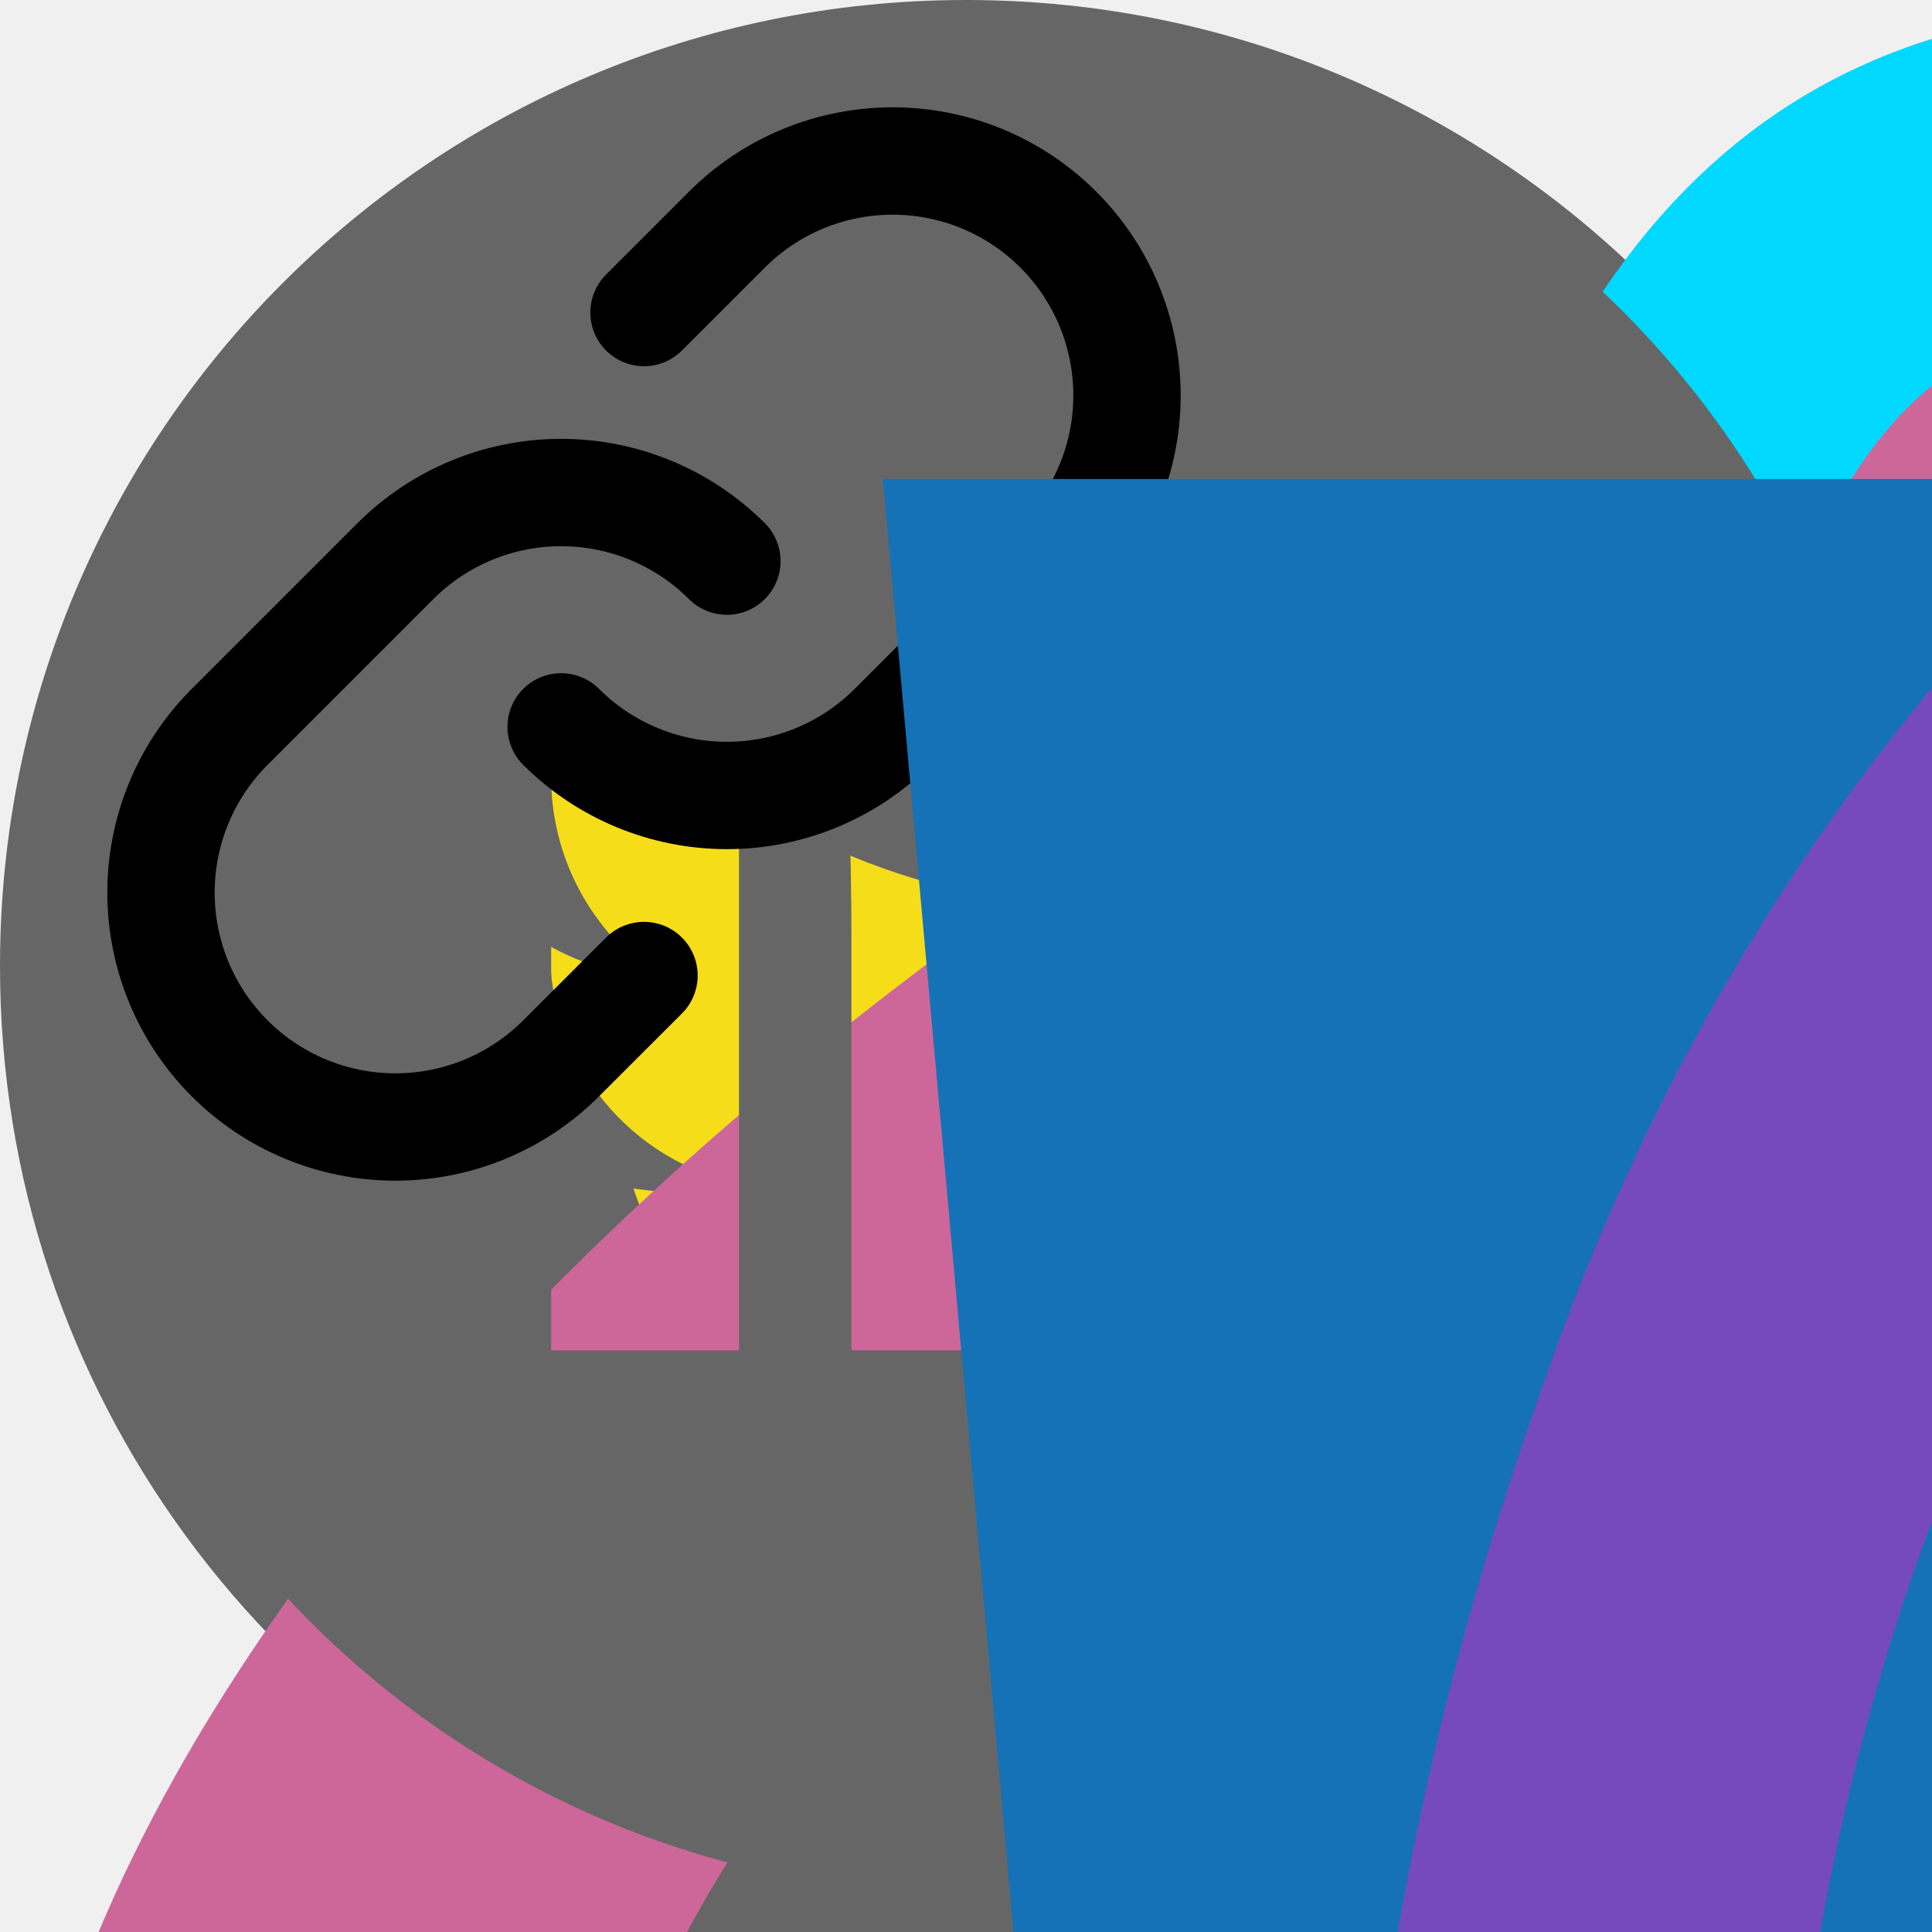
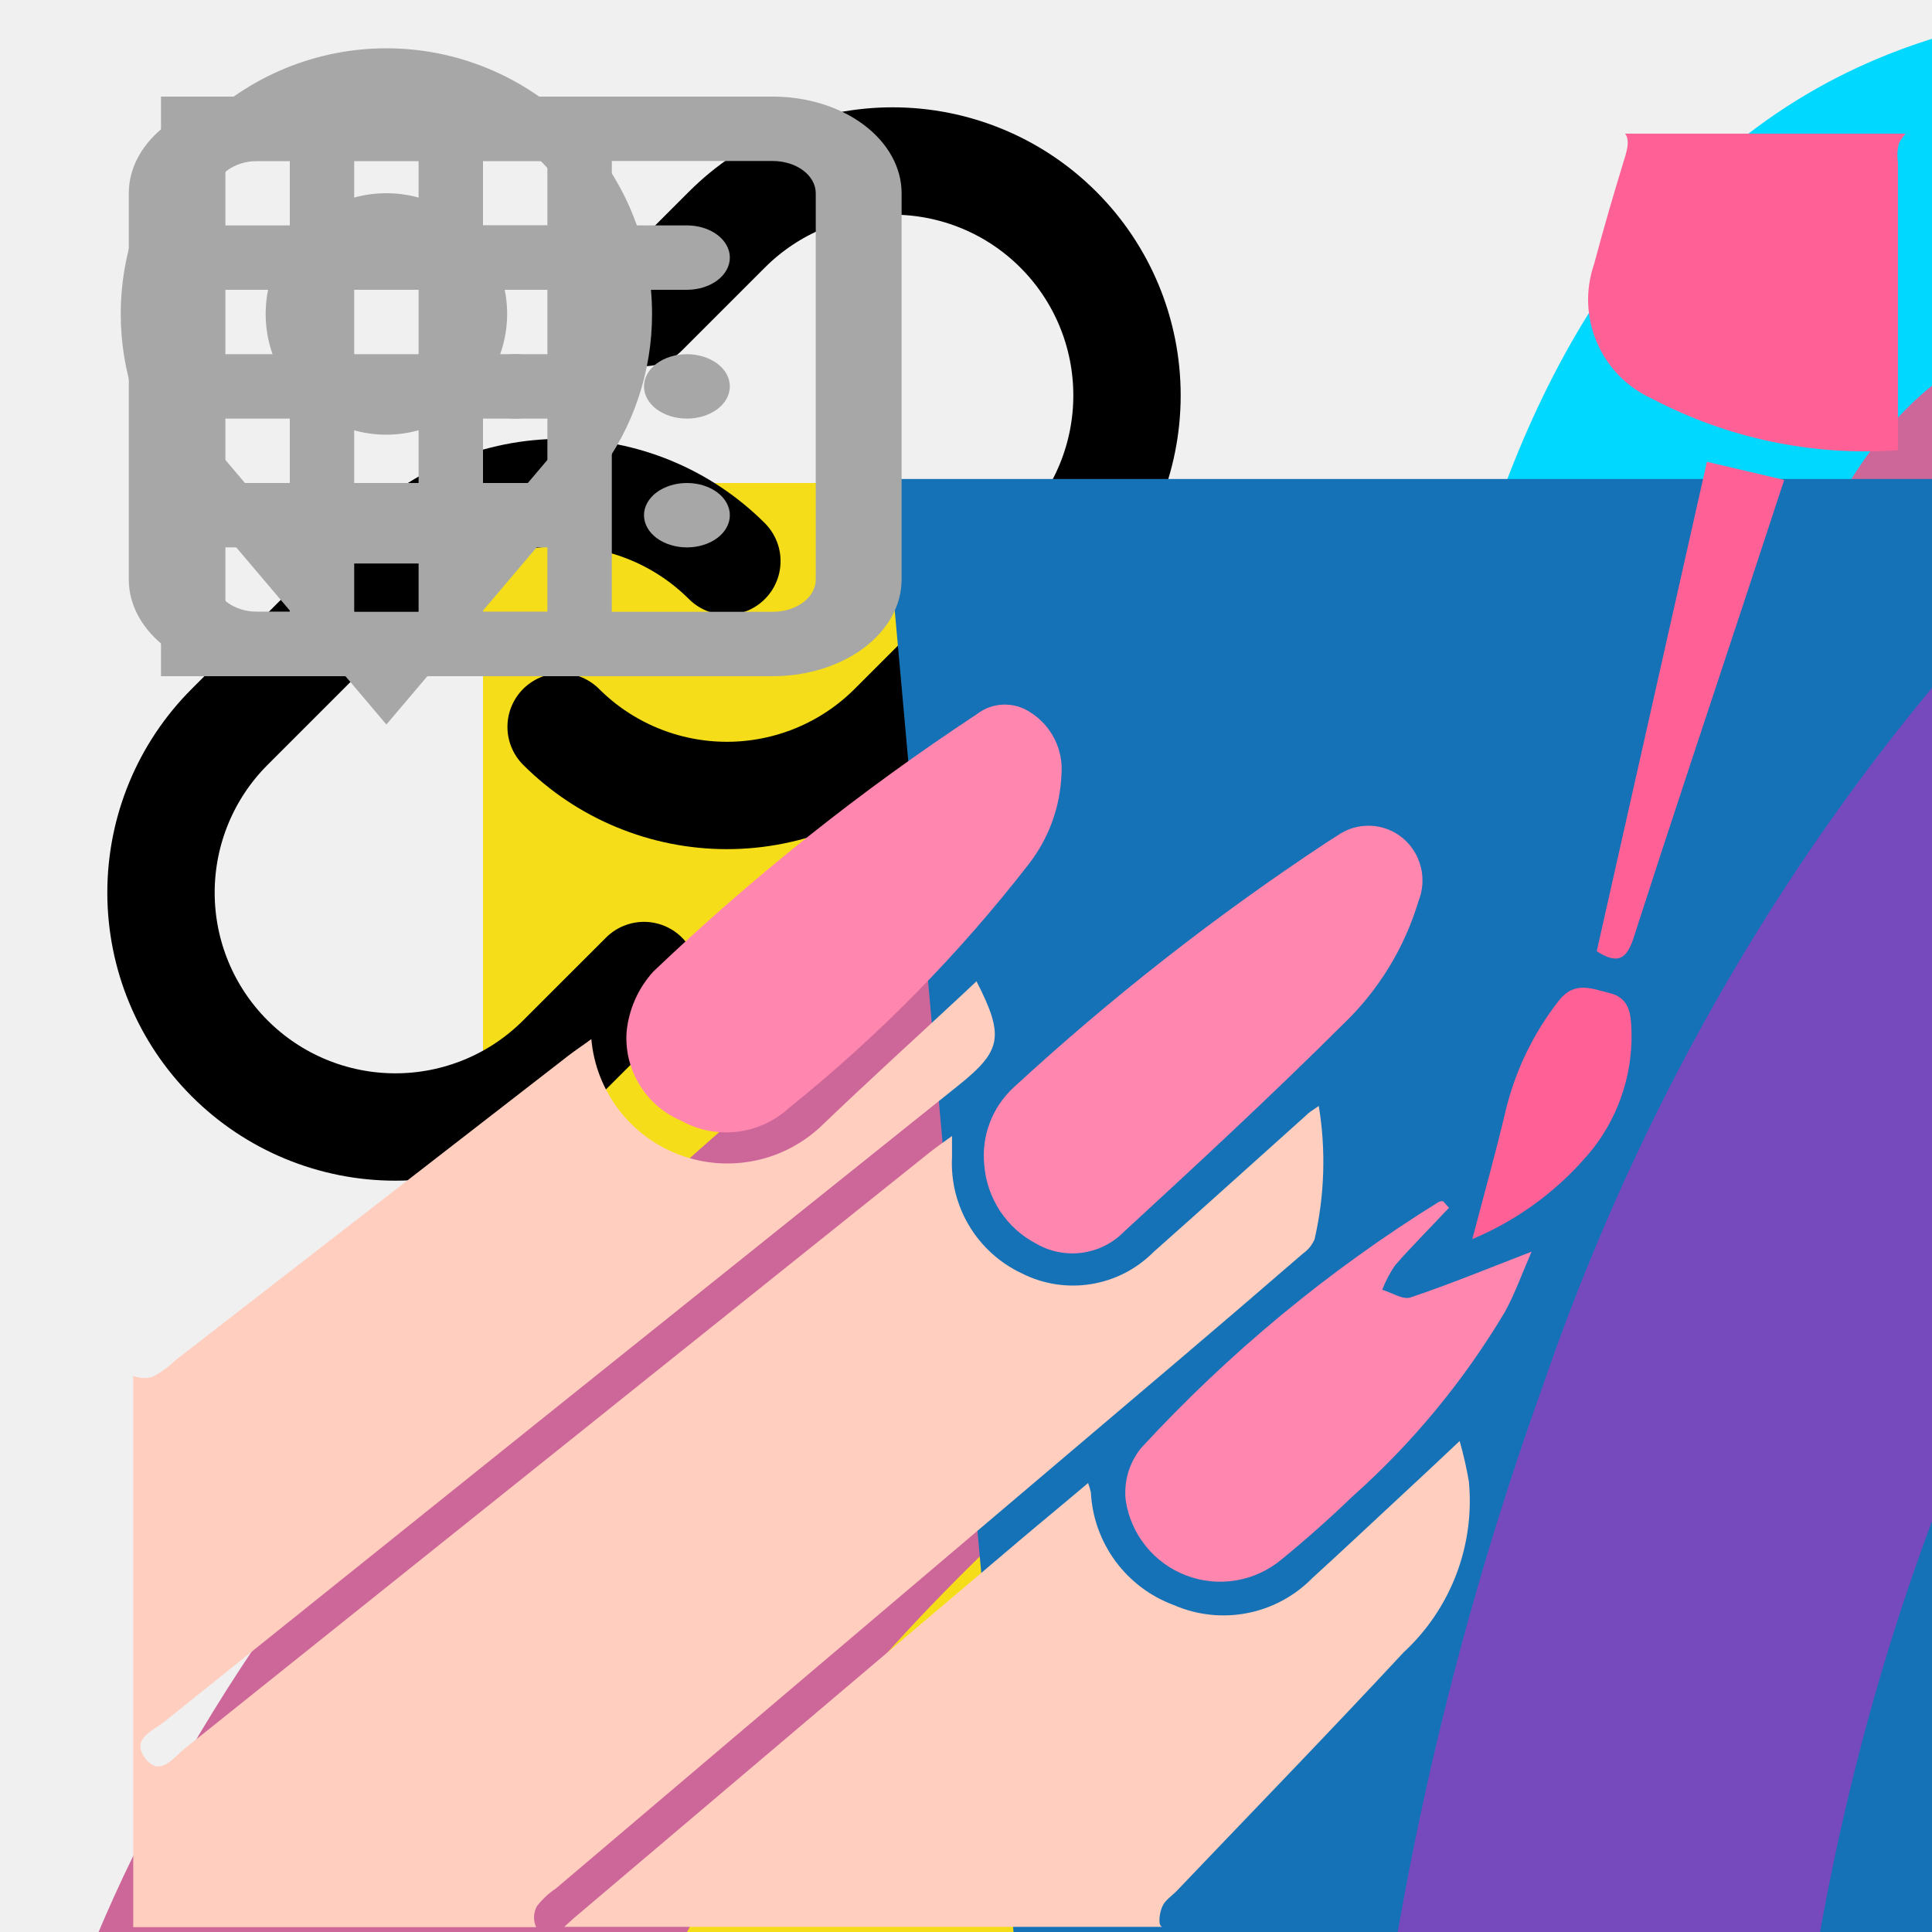
<svg xmlns="http://www.w3.org/2000/svg" width="30" height="30" viewBox="0 0 30 30" fill="none">
  <g id="github-icon">
-     <path fill-rule="evenodd" clip-rule="evenodd" d="M15 0C6.713 0 0 6.713 0 15C0 21.637 4.294 27.244 10.256 29.231C11.006 29.363 11.287 28.913 11.287 28.519C11.287 28.163 11.269 26.981 11.269 25.725C7.5 26.419 6.525 24.806 6.225 23.962C6.056 23.531 5.325 22.2 4.688 21.844C4.162 21.562 3.413 20.869 4.669 20.85C5.85 20.831 6.694 21.938 6.975 22.387C8.325 24.656 10.481 24.019 11.344 23.625C11.475 22.65 11.869 21.994 12.3 21.619C8.963 21.244 5.475 19.95 5.475 14.213C5.475 12.581 6.056 11.231 7.013 10.181C6.862 9.806 6.338 8.269 7.162 6.206C7.162 6.206 8.419 5.812 11.287 7.744C12.488 7.406 13.762 7.237 15.037 7.237C16.312 7.237 17.587 7.406 18.788 7.744C21.656 5.794 22.913 6.206 22.913 6.206C23.738 8.269 23.212 9.806 23.062 10.181C24.019 11.231 24.6 12.562 24.6 14.213C24.6 19.969 21.094 21.244 17.756 21.619C18.3 22.087 18.769 22.988 18.769 24.394C18.769 26.4 18.75 28.012 18.75 28.519C18.75 28.913 19.031 29.381 19.781 29.231C22.759 28.226 25.346 26.312 27.18 23.759C29.013 21.206 29.999 18.143 30 15C30 6.713 23.288 0 15 0Z" fill="#666666" />
+     <path fill-rule="evenodd" clip-rule="evenodd" d="M15 0C6.713 0 0 6.713 0 15C0 21.637 4.294 27.244 10.256 29.231C11.006 29.363 11.287 28.913 11.287 28.519C11.287 28.163 11.269 26.981 11.269 25.725C7.5 26.419 6.525 24.806 6.225 23.962C6.056 23.531 5.325 22.2 4.688 21.844C4.162 21.562 3.413 20.869 4.669 20.85C5.85 20.831 6.694 21.938 6.975 22.387C8.325 24.656 10.481 24.019 11.344 23.625C11.475 22.65 11.869 21.994 12.3 21.619C8.963 21.244 5.475 19.95 5.475 14.213C5.475 12.581 6.056 11.231 7.013 10.181C6.862 9.806 6.338 8.269 7.162 6.206C7.162 6.206 8.419 5.812 11.287 7.744C12.488 7.406 13.762 7.237 15.037 7.237C16.312 7.237 17.587 7.406 18.788 7.744C21.656 5.794 22.913 6.206 22.913 6.206C23.738 8.269 23.212 9.806 23.062 10.181C24.019 11.231 24.6 12.562 24.6 14.213C24.6 19.969 21.094 21.244 17.756 21.619C18.3 22.087 18.769 22.988 18.769 24.394C18.769 26.4 18.75 28.012 18.75 28.519C18.75 28.913 19.031 29.381 19.781 29.231C22.759 28.226 25.346 26.312 27.18 23.759C29.013 21.206 29.999 18.143 30 15C30 6.713 23.288 0 15 0Z" fill="" />
  </g>
  <g id="htm-icon">
    <path d="M22.132 102.004L13.706 7.5H106.294L97.856 101.989L59.944 112.5L22.132 102.004Z" fill="#E44F26" />
    <path d="M60 104.468L90.638 95.974L97.845 15.229H60V104.468Z" fill="#F1662A" />
    <path d="M60 50.276H44.663L43.605 38.407H60V26.816H30.938L31.215 29.929L34.061 61.867H60V50.276ZM60 80.377L59.947 80.392L47.04 76.909L46.215 67.665H34.579L36.203 85.86L59.947 92.453L60 92.438V80.377Z" fill="#EBEBEB" />
    <path d="M59.959 50.276V61.867H74.231L72.889 76.901L59.959 80.389V92.449L83.723 85.86L83.895 83.903L86.618 53.389L86.903 50.276H59.959ZM59.959 26.816V38.407H87.957L88.189 35.805L88.718 29.929L88.995 26.816H59.959Z" fill="white" />
  </g>
  <g id="js-icon">
    <path d="M7.5 7.5H112.5V112.5H7.5V7.5Z" fill="#F5DE19" />
    <path d="M78.034 89.531C78.928 91.349 80.318 92.876 82.043 93.938C83.768 94.999 85.758 95.552 87.784 95.531C91.871 95.531 94.485 93.487 94.485 90.656C94.485 87.281 91.8 86.074 87.3 84.105L84.832 83.047C77.707 80.014 72.983 76.215 72.983 68.183C72.983 60.784 78.608 55.148 87.431 55.148C90.288 54.941 93.142 55.581 95.637 56.986C98.132 58.391 100.159 60.499 101.464 63.049L93.75 67.98C93.248 66.716 92.373 65.635 91.242 64.879C90.111 64.124 88.776 63.73 87.416 63.75C86.823 63.691 86.224 63.755 85.657 63.94C85.09 64.125 84.567 64.427 84.123 64.824C83.679 65.222 83.323 65.709 83.077 66.252C82.831 66.795 82.701 67.384 82.695 67.98C82.695 70.939 84.529 72.139 88.763 73.98L91.23 75.037C99.615 78.634 104.355 82.297 104.355 90.536C104.355 99.42 97.376 104.287 88.005 104.287C84.354 104.52 80.713 103.691 77.522 101.901C74.332 100.11 71.727 97.434 70.024 94.196L78.034 89.531ZM43.178 90.386C44.726 93.135 46.136 95.46 49.526 95.46C52.766 95.46 54.814 94.192 54.814 89.261V55.71H64.68V89.392C64.68 99.608 58.68 104.257 49.946 104.257C46.859 104.426 43.793 103.657 41.151 102.051C38.51 100.444 36.416 98.076 35.145 95.257L43.178 90.386Z" fill="black" />
  </g>
  <g id="tailwind">
    <path d="M36.844 56.084C40.665 40.801 50.217 33.159 65.5 33.159C88.425 33.159 91.291 50.353 102.753 53.219C110.395 55.129 117.081 52.264 122.812 44.622C118.992 59.905 109.44 67.547 94.156 67.547C71.231 67.547 68.366 50.353 56.903 47.487C49.261 45.577 42.575 48.443 36.844 56.084ZM8.188 90.472C12.008 75.189 21.56 67.547 36.844 67.547C59.769 67.547 62.634 84.741 74.097 87.606C81.739 89.517 88.425 86.651 94.156 79.009C90.335 94.293 80.783 101.934 65.5 101.934C42.575 101.934 39.709 84.741 28.247 81.875C20.605 79.965 13.919 82.83 8.188 90.472Z" fill="#44A8B3" />
  </g>
  <g id="twitter">
-     <path d="M16.875 1.875C8.592 1.875 1.875 8.592 1.875 16.875C1.875 25.159 8.592 31.875 16.875 31.875C25.159 31.875 31.875 25.159 31.875 16.875C31.875 8.592 25.159 1.875 16.875 1.875ZM24.084 13.182C24.094 13.339 24.094 13.503 24.094 13.664C24.094 18.579 20.35 24.241 13.51 24.241C11.401 24.241 9.445 23.628 7.798 22.574C8.099 22.607 8.387 22.62 8.695 22.62C10.436 22.62 12.037 22.031 13.312 21.034C11.679 21 10.306 19.929 9.837 18.455C10.41 18.539 10.925 18.539 11.514 18.388C10.673 18.218 9.917 17.761 9.374 17.095C8.832 16.43 8.536 15.597 8.538 14.739V14.692C9.03 14.97 9.609 15.141 10.215 15.164C9.706 14.825 9.288 14.364 8.999 13.825C8.71 13.285 8.558 12.682 8.558 12.07C8.558 11.377 8.739 10.744 9.064 10.195C9.997 11.345 11.163 12.285 12.484 12.955C13.805 13.624 15.252 14.009 16.731 14.083C16.205 11.555 18.094 9.509 20.364 9.509C21.435 9.509 22.4 9.958 23.079 10.681C23.92 10.523 24.723 10.209 25.44 9.787C25.162 10.647 24.579 11.374 23.806 11.833C24.556 11.752 25.279 11.545 25.949 11.253C25.443 11.997 24.81 12.656 24.084 13.182Z" fill="#666666" />
+     <path d="M15.875 0.875C7.592 0.875 0.875 7.592 0.875 15.875C0.875 24.159 7.592 30.875 15.875 30.875C24.159 30.875 30.875 24.159 30.875 15.875C30.875 7.592 24.159 0.875 15.875 0.875ZM23.084 12.182C23.094 12.339 23.094 12.503 23.094 12.664C23.094 17.579 19.35 23.241 12.51 23.241C10.401 23.241 8.445 22.628 6.798 21.574C7.099 21.607 7.387 21.62 7.695 21.62C9.436 21.62 11.037 21.031 12.312 20.034C10.679 20 9.306 18.929 8.837 17.455C9.41 17.539 9.925 17.539 10.514 17.388C9.673 17.218 8.917 16.761 8.374 16.095C7.832 15.43 7.536 14.597 7.538 13.739V13.692C8.03 13.97 8.609 14.141 9.215 14.164C8.706 13.825 8.288 13.364 7.999 12.825C7.71 12.285 7.558 11.682 7.558 11.07C7.558 10.377 7.739 9.744 8.064 9.195C8.997 10.345 10.163 11.285 11.484 11.955C12.805 12.624 14.252 13.009 15.731 13.083C15.205 10.555 17.094 8.509 19.364 8.509C20.435 8.509 21.4 8.958 22.079 9.681C22.92 9.523 23.723 9.209 24.44 8.787C24.162 9.647 23.579 10.374 22.806 10.833C23.556 10.752 24.279 10.545 24.949 10.253C24.443 10.997 23.81 11.656 23.084 12.182Z" fill="" />
  </g>
  <g id="vscode">
    <path d="M101.535 17.605L81.354 7.889C80.214 7.339 78.932 7.158 77.685 7.37C76.437 7.582 75.287 8.177 74.393 9.072L8.33 69.3C7.529 70.027 7.049 71.043 6.996 72.124C6.944 73.205 7.323 74.263 8.05 75.064C8.138 75.159 8.225 75.25 8.32 75.334L13.713 80.234C14.418 80.875 15.325 81.25 16.277 81.292C17.229 81.334 18.166 81.042 18.925 80.465L98.497 20.125C99.098 19.669 99.814 19.39 100.566 19.319C101.317 19.248 102.073 19.388 102.749 19.723C103.425 20.058 103.993 20.576 104.391 21.217C104.789 21.858 105 22.598 105 23.352V23.117C105 21.966 104.675 20.837 104.062 19.862C103.449 18.887 102.573 18.105 101.535 17.605Z" fill="#0065A9" />
    <path d="M101.535 94.395L81.354 104.115C80.214 104.662 78.932 104.843 77.685 104.631C76.438 104.419 75.288 103.825 74.393 102.932L8.33 42.7C7.529 41.973 7.049 40.957 6.996 39.876C6.944 38.795 7.323 37.737 8.05 36.935C8.138 36.841 8.225 36.75 8.32 36.666L13.713 31.766C14.419 31.122 15.328 30.746 16.282 30.704C17.237 30.662 18.175 30.956 18.935 31.535L98.497 91.875C99.098 92.331 99.814 92.61 100.566 92.681C101.317 92.752 102.073 92.612 102.749 92.277C103.425 91.942 103.993 91.424 104.391 90.783C104.789 90.142 105 89.403 105 88.648V88.9C104.996 90.049 104.669 91.173 104.057 92.145C103.444 93.117 102.57 93.897 101.535 94.395Z" fill="#007ACC" />
    <path d="M81.354 104.114C80.214 104.662 78.932 104.843 77.685 104.631C76.438 104.419 75.287 103.825 74.392 102.931C74.895 103.428 75.533 103.764 76.226 103.899C76.919 104.034 77.637 103.962 78.289 103.691C78.941 103.42 79.499 102.963 79.892 102.376C80.285 101.79 80.497 101.1 80.5 100.394V11.606C80.501 10.896 80.29 10.203 79.897 9.613C79.502 9.023 78.942 8.563 78.287 8.292C77.631 8.02 76.91 7.949 76.214 8.088C75.518 8.227 74.879 8.57 74.378 9.072C75.273 8.177 76.423 7.582 77.67 7.37C78.917 7.157 80.2 7.337 81.34 7.885L101.517 17.587C102.559 18.084 103.438 18.866 104.054 19.841C104.67 20.817 104.998 21.946 105 23.1V88.9C105 90.053 104.675 91.182 104.061 92.158C103.447 93.134 102.571 93.917 101.531 94.416L81.354 104.114Z" fill="#1F9CF0" />
  </g>
  <g id="sass-icon">
    <g clip-path="url(#clip0_2_5689)">
      <path d="M100.673 50.077C96.603 50.097 93.065 51.069 90.103 52.506C89.016 50.372 87.93 48.471 87.738 47.076C87.525 45.449 87.269 44.456 87.525 42.512C87.781 40.568 88.931 37.8 88.91 37.589C88.889 37.378 88.654 36.385 86.31 36.364C83.966 36.342 81.941 36.807 81.707 37.42C81.472 38.033 81.025 39.427 80.727 40.864C80.322 42.977 76.039 50.52 73.588 54.471C72.799 52.929 72.117 51.577 71.968 50.499C71.755 48.872 71.499 47.879 71.755 45.935C72.011 43.991 73.162 41.224 73.14 41.012C73.119 40.801 72.884 39.807 70.54 39.787C68.196 39.765 66.171 40.23 65.937 40.843C65.703 41.456 65.447 42.892 64.957 44.287C64.467 45.682 58.777 58.275 57.285 61.529C56.682 62.845 56.05 64.149 55.389 65.438C55.389 65.438 55.367 65.501 55.303 65.607C55.095 66.011 54.882 66.412 54.664 66.811V66.832C54.344 67.403 54.004 67.931 53.833 67.931C53.705 67.931 53.471 66.409 53.876 64.339C54.728 59.965 56.752 53.161 56.731 52.929C56.731 52.802 57.115 51.619 55.41 51.006C53.748 50.393 53.151 51.407 53.002 51.407C52.853 51.407 52.746 51.767 52.746 51.767C52.746 51.767 54.6 44.118 49.209 44.118C45.842 44.118 41.196 47.773 38.894 51.069C36.278 52.481 33.664 53.897 31.052 55.317C29.795 56.014 28.495 56.711 27.28 57.366C27.195 57.282 27.11 57.176 27.024 57.092C20.503 50.182 8.442 45.301 8.953 36.026C9.145 32.645 10.317 23.77 32.118 12.995C50.061 4.226 64.339 6.655 66.811 12.044C70.348 19.735 59.161 34.018 40.62 36.089C33.545 36.871 29.837 34.166 28.9 33.152C27.92 32.095 27.77 32.032 27.408 32.243C26.811 32.561 27.195 33.511 27.408 34.06C27.962 35.497 30.242 38.033 34.099 39.28C37.509 40.378 45.799 40.991 55.836 37.145C67.067 32.835 75.847 20.855 73.268 10.818C70.689 0.634 53.641 -2.726 37.509 2.958C27.92 6.339 17.52 11.663 10.04 18.594C1.154 26.834 -0.253 33.997 0.322 36.998C2.39 47.647 17.201 54.577 23.125 59.711C22.826 59.88 22.549 60.029 22.315 60.156C19.353 61.613 8.058 67.466 5.245 73.657C2.049 80.672 5.757 85.701 8.208 86.376C15.815 88.469 23.636 84.708 27.834 78.495C32.032 72.283 31.521 64.212 29.582 60.514C29.56 60.472 29.539 60.43 29.496 60.388C30.264 59.944 31.052 59.479 31.819 59.035C33.23 58.209 34.658 57.413 36.103 56.647C35.378 58.613 34.845 60.958 34.59 64.339C34.27 68.311 35.91 73.466 38.063 75.495C39.022 76.383 40.151 76.404 40.876 76.404C43.391 76.404 44.52 74.333 45.778 71.882C47.312 68.882 48.697 65.395 48.697 65.395C48.697 65.395 46.971 74.819 51.66 74.819C53.364 74.819 55.09 72.621 55.858 71.502V71.523C55.858 71.523 55.9 71.459 55.986 71.311C56.156 71.037 56.262 70.867 56.262 70.867V70.826C56.944 69.642 58.479 66.959 60.759 62.5C63.7 56.753 66.534 49.57 66.534 49.57C66.534 49.57 66.79 51.323 67.663 54.239C68.175 55.95 69.24 57.831 70.093 59.648C69.411 60.599 68.985 61.127 68.985 61.127L69.006 61.148C68.452 61.867 67.855 62.648 67.195 63.409C64.872 66.156 62.102 69.305 61.718 70.213C61.27 71.29 61.377 72.072 62.23 72.706C62.847 73.171 63.955 73.234 65.085 73.171C67.174 73.023 68.644 72.516 69.368 72.199C70.498 71.798 71.819 71.185 73.055 70.276C75.335 68.607 76.72 66.219 76.593 63.071C76.528 61.339 75.953 59.606 75.25 57.979C75.463 57.683 75.655 57.387 75.868 57.092C79.469 51.872 82.261 46.146 82.261 46.146C82.261 46.146 82.517 47.9 83.391 50.816C83.817 52.295 84.691 53.901 85.457 55.464C82.069 58.19 79.981 61.359 79.235 63.43C77.893 67.276 78.936 69.008 80.918 69.41C81.813 69.6 83.092 69.177 84.03 68.776C85.223 68.396 86.63 67.741 87.972 66.768C90.253 65.1 92.447 62.775 92.32 59.627C92.255 58.19 91.872 56.774 91.339 55.401C94.216 54.218 97.924 53.563 102.655 54.112C112.799 55.295 114.802 61.571 114.418 64.212C114.035 66.853 111.904 68.29 111.201 68.734C110.497 69.178 110.263 69.325 110.327 69.642C110.412 70.107 110.753 70.086 111.35 70.001C112.181 69.854 116.678 67.867 116.869 63.008C117.189 56.796 111.222 50.013 100.673 50.077ZM22.421 76.235C19.054 79.869 14.366 81.242 12.342 80.08C10.168 78.833 11.02 73.466 15.155 69.621C17.669 67.276 20.908 65.099 23.061 63.768C23.551 63.472 24.276 63.05 25.149 62.522C25.298 62.437 25.384 62.395 25.384 62.395L25.895 62.078C27.408 67.571 25.959 72.41 22.421 76.235ZM46.928 59.711C45.756 62.543 43.306 69.79 41.814 69.389C40.535 69.051 39.747 63.557 41.558 58.127C42.474 55.401 44.414 52.147 45.543 50.88C47.376 48.851 49.401 48.174 49.89 48.999C50.509 50.077 47.653 57.937 46.928 59.711ZM67.152 69.304C66.662 69.558 66.193 69.727 65.98 69.6C65.831 69.515 66.193 69.177 66.193 69.177C66.193 69.177 68.729 66.473 69.731 65.247C70.306 64.529 70.988 63.684 71.713 62.733V63.008C71.713 66.24 68.558 68.417 67.152 69.304H67.152ZM82.751 65.776C82.389 65.522 82.453 64.677 83.667 62.035C84.136 61 85.244 59.268 87.141 57.599C87.354 58.275 87.504 58.93 87.482 59.542C87.461 63.62 84.52 65.142 82.751 65.776Z" fill="#CD6799" />
    </g>
    <defs>
      <clipPath id="clip0_2_5689">
        <rect width="117" height="87" fill="white" />
      </clipPath>
    </defs>
  </g>
  <g id="react-icon">
    <g clip-path="url(#clip0_2_5687)">
      <path d="M92.906 32.703C91.703 32.289 90.49 31.905 89.269 31.552C89.474 30.711 89.663 29.879 89.83 29.062C92.584 15.648 90.784 4.842 84.636 1.284C78.742 -2.127 69.102 1.429 59.366 9.933C58.406 10.773 57.468 11.637 56.552 12.524C55.939 11.934 55.315 11.356 54.68 10.789C44.477 1.696 34.249 -2.136 28.108 1.432C22.219 4.854 20.475 15.013 22.954 27.725C23.2 28.984 23.479 30.237 23.789 31.482C22.341 31.895 20.944 32.334 19.607 32.802C7.644 36.988 0.005 43.548 0.005 50.353C0.005 57.381 8.206 64.43 20.666 68.704C21.676 69.049 22.695 69.369 23.721 69.663C23.387 71.004 23.092 72.354 22.834 73.711C20.471 86.204 22.316 96.122 28.189 99.522C34.255 103.033 44.437 99.425 54.35 90.727C55.154 90.02 55.941 89.293 56.708 88.546C57.7 89.507 58.719 90.439 59.763 91.343C69.366 99.636 78.85 102.985 84.718 99.576C90.778 96.055 92.748 85.4 90.191 72.436C89.989 71.42 89.763 70.409 89.513 69.405C90.228 69.192 90.93 68.973 91.614 68.746C104.567 64.438 112.995 57.475 112.995 50.353C112.995 43.523 105.109 36.919 92.906 32.703ZM90.096 64.147C89.478 64.353 88.844 64.55 88.198 64.743C86.768 60.2 84.838 55.368 82.477 50.376C84.73 45.504 86.586 40.734 87.976 36.22C89.132 36.556 90.253 36.91 91.335 37.283C101.791 40.896 108.168 46.237 108.168 50.353C108.168 54.737 101.28 60.428 90.096 64.147ZM85.456 73.376C86.586 79.109 86.748 84.292 85.999 88.344C85.326 91.984 83.973 94.412 82.299 95.384C78.738 97.453 71.123 94.764 62.911 87.671C61.94 86.831 60.993 85.963 60.07 85.07C63.254 81.576 66.436 77.513 69.541 73.001C75.004 72.514 80.164 71.719 84.844 70.633C85.069 71.543 85.273 72.457 85.456 73.376ZM38.526 95.026C35.047 96.259 32.276 96.295 30.601 95.325C27.037 93.262 25.555 85.298 27.576 74.615C27.816 73.353 28.091 72.097 28.401 70.85C33.029 71.878 38.152 72.617 43.627 73.062C46.754 77.478 50.028 81.536 53.327 85.089C52.626 85.77 51.908 86.434 51.174 87.079C46.79 90.925 42.397 93.654 38.526 95.026ZM22.228 64.12C16.718 62.23 12.168 59.774 9.049 57.093C6.246 54.685 4.832 52.293 4.832 50.353C4.832 46.223 10.966 40.956 21.196 37.377C22.438 36.943 23.737 36.533 25.085 36.148C26.5 40.764 28.354 45.59 30.592 50.471C28.325 55.423 26.444 60.327 25.016 64.997C24.08 64.728 23.15 64.436 22.228 64.12ZM27.691 26.795C25.567 15.903 26.978 7.687 30.527 5.625C34.307 3.429 42.665 6.56 51.475 14.412C52.05 14.925 52.615 15.448 53.171 15.982C49.888 19.52 46.644 23.548 43.545 27.937C38.231 28.431 33.144 29.225 28.468 30.289C28.18 29.131 27.921 27.966 27.691 26.795V26.795ZM76.43 38.874C75.325 36.959 74.18 35.068 72.994 33.202C76.599 33.66 80.053 34.267 83.297 35.01C82.323 38.142 81.109 41.417 79.681 44.775C78.636 42.787 77.553 40.819 76.43 38.874ZM56.554 19.444C58.781 21.865 61.01 24.568 63.203 27.5C58.755 27.289 54.298 27.289 49.849 27.498C52.044 24.592 54.293 21.893 56.554 19.444ZM36.551 38.907C35.442 40.837 34.379 42.792 33.361 44.771C31.956 41.425 30.753 38.136 29.771 34.958C32.995 34.235 36.433 33.643 40.015 33.194C38.816 35.07 37.661 36.975 36.551 38.907V38.907ZM40.118 67.857C36.417 67.442 32.927 66.881 29.704 66.177C30.702 62.943 31.931 59.583 33.367 56.165C34.389 58.146 35.457 60.103 36.57 62.033C37.715 64.018 38.9 65.961 40.118 67.857ZM56.688 81.603C54.4 79.126 52.118 76.385 49.889 73.437C52.053 73.522 54.258 73.566 56.5 73.566C58.803 73.566 61.08 73.514 63.32 73.414C61.12 76.415 58.899 79.159 56.688 81.603ZM79.726 55.991C81.237 59.446 82.509 62.788 83.52 65.967C80.244 66.717 76.707 67.321 72.98 67.77C74.174 65.87 75.331 63.946 76.449 62C77.586 60.021 78.678 58.018 79.726 55.991ZM72.268 59.579C70.556 62.563 68.749 65.491 66.847 68.357C63.404 68.602 59.952 68.723 56.5 68.722C52.984 68.722 49.563 68.612 46.27 68.397C44.319 65.538 42.477 62.605 40.747 59.606H40.748C39.026 56.623 37.418 53.575 35.926 50.468C37.414 47.362 39.017 44.312 40.733 41.327L40.733 41.327C42.448 38.341 44.275 35.421 46.211 32.573C49.571 32.318 53.017 32.185 56.499 32.185H56.5C59.998 32.185 63.448 32.319 66.808 32.577C68.724 35.419 70.54 38.33 72.252 41.301C73.974 44.28 75.598 47.315 77.123 50.4C75.614 53.517 73.994 56.578 72.268 59.579ZM82.225 5.481C86.009 7.671 87.48 16.502 85.103 28.084C84.951 28.823 84.781 29.576 84.595 30.339C79.907 29.253 74.817 28.445 69.487 27.943C66.383 23.506 63.166 19.472 59.936 15.979C60.782 15.16 61.649 14.363 62.535 13.587C70.877 6.301 78.673 3.425 82.225 5.481ZM56.5 40.226C62.072 40.226 66.59 44.76 66.59 50.353C66.59 55.946 62.072 60.48 56.5 60.48C50.928 60.48 46.41 55.946 46.41 50.353C46.41 44.76 50.928 40.226 56.5 40.226Z" fill="#00D8FF" />
    </g>
    <defs>
      <clipPath id="clip0_2_5687">
        <rect width="113" height="101" fill="white" />
      </clipPath>
    </defs>
  </g>
  <g id="git-icon">
    <g clip-path="url(#clip0_2_5685)">
      <path d="M103.02 47.822L57.176 1.98C54.537 -0.66 50.255 -0.66 47.613 1.98L38.094 11.5L50.17 23.576C52.976 22.628 56.194 23.264 58.431 25.501C60.679 27.753 61.311 30.998 60.339 33.813L71.978 45.452C74.793 44.482 78.042 45.109 80.291 47.362C83.434 50.504 83.434 55.596 80.291 58.74C77.147 61.884 72.055 61.884 68.909 58.74C66.545 56.373 65.961 52.901 67.158 49.989L56.305 39.135L56.303 67.697C57.09 68.086 57.809 68.6 58.431 69.219C61.574 72.361 61.574 77.453 58.431 80.6C55.287 83.742 50.193 83.742 47.053 80.6C43.91 77.453 43.91 72.361 47.053 69.219C47.807 68.466 48.702 67.869 49.687 67.463V38.635C48.7 38.232 47.805 37.635 47.053 36.879C44.672 34.501 44.1 31.007 45.32 28.083L33.415 16.177L1.981 47.61C-0.66 50.252 -0.66 54.535 1.981 57.175L47.826 103.018C50.465 105.658 54.746 105.658 57.389 103.018L103.019 57.388C105.66 54.747 105.66 50.462 103.019 47.822" />
    </g>
    <defs>
      <clipPath id="clip0_2_5685">
        <rect width="105" height="105" fill="white" />
      </clipPath>
    </defs>
  </g>
  <g id="linkedin">
    <g clip-path="url(#clip0_2_5677)">
-       <path d="M15 0.6C7.047 0.6 0.6 7.047 0.6 15C0.6 22.953 7.047 29.4 15 29.4C22.953 29.4 29.4 22.953 29.4 15C29.4 7.047 22.953 0.6 15 0.6ZM11.475 20.969H8.559V11.585H11.475V20.969ZM9.999 10.433C9.078 10.433 8.483 9.78 8.483 8.973C8.483 8.15 9.096 7.517 10.037 7.517C10.977 7.517 11.553 8.15 11.571 8.973C11.571 9.78 10.977 10.433 9.999 10.433ZM22.125 20.969H19.209V15.768C19.209 14.558 18.786 13.736 17.732 13.736C16.926 13.736 16.448 14.292 16.236 14.828C16.158 15.018 16.139 15.288 16.139 15.557V20.967H13.221V14.577C13.221 13.406 13.184 12.426 13.145 11.583H15.678L15.812 12.887H15.87C16.254 12.275 17.195 11.372 18.768 11.372C20.687 11.372 22.125 12.657 22.125 15.42V20.969Z" fill="#666666" />
+       <path d="M15 0.6C7.047 0.6 0.6 7.047 0.6 15C0.6 22.953 7.047 29.4 15 29.4C22.953 29.4 29.4 22.953 29.4 15C29.4 7.047 22.953 0.6 15 0.6ZM11.475 20.969H8.559V11.585H11.475V20.969ZM9.999 10.433C9.078 10.433 8.483 9.78 8.483 8.973C8.483 8.15 9.096 7.517 10.037 7.517C10.977 7.517 11.553 8.15 11.571 8.973C11.571 9.78 10.977 10.433 9.999 10.433ZM22.125 20.969H19.209V15.768C19.209 14.558 18.786 13.736 17.732 13.736C16.926 13.736 16.448 14.292 16.236 14.828C16.158 15.018 16.139 15.288 16.139 15.557V20.967H13.221V14.577C13.221 13.406 13.184 12.426 13.145 11.583H15.678L15.812 12.887H15.87C16.254 12.275 17.195 11.372 18.768 11.372C20.687 11.372 22.125 12.657 22.125 15.42V20.969Z" fill="" />
    </g>
    <defs>
      <clipPath id="clip0_2_5677">
        <rect width="30" height="30" fill="white" />
      </clipPath>
    </defs>
  </g>
-   <g id="link-chain">
+   <g id="chain">
    <path d="M11.287 8.713C10.604 8.031 9.678 7.648 8.713 7.648C7.748 7.648 6.823 8.031 6.14 8.713L3.566 11.287C2.883 11.969 2.5 12.895 2.5 13.86C2.5 14.826 2.883 15.752 3.566 16.434C4.248 17.117 5.174 17.5 6.14 17.5C7.105 17.5 8.031 17.117 8.713 16.434L10 15.148" stroke="black" stroke-width="1.667" stroke-linecap="round" stroke-linejoin="round" />
    <path d="M8.713 11.287C9.396 11.969 10.322 12.352 11.287 12.352C12.252 12.352 13.178 11.969 13.86 11.287L16.434 8.713C17.117 8.031 17.5 7.105 17.5 6.14C17.5 5.174 17.117 4.248 16.434 3.566C15.752 2.883 14.826 2.5 13.861 2.5C12.895 2.5 11.969 2.883 11.287 3.566L10 4.853" stroke="black" stroke-width="1.667" stroke-linecap="round" stroke-linejoin="round" />
  </g>
  <g id="css-icon">
    <path d="M22.133 101.154L13.71 7.438H106.29L97.856 101.139L59.944 111.562L22.133 101.154Z" fill="#1572B6" />
    <path d="M60 103.597L90.638 95.174L97.845 15.102H60V103.597Z" fill="#33A9DC" />
    <path d="M60 49.054H75.338L76.395 37.284H60V25.79H89.062L88.785 28.872L85.939 60.549H60V49.054Z" fill="white" />
    <path d="M60.071 78.904L60.019 78.919L47.111 75.461L46.286 66.294H34.65L36.274 84.341L60.015 90.879L60.071 90.864V78.904Z" fill="#EBEBEB" />
    <path d="M74.351 60.062L72.956 75.453L60.03 78.912V90.871L83.79 84.341L83.966 82.4L85.98 60.062H74.351Z" fill="white" />
    <path d="M60.041 25.79V37.284H32.044L31.811 34.7L31.282 28.872L31.005 25.79H60.041ZM60 49.054V60.549H47.254L47.021 57.964L46.496 52.137L46.219 49.054H60Z" fill="#EBEBEB" />
  </g>
  <g id="Redux">
    <path d="M72.697 69.563C76.569 69.162 79.506 65.824 79.373 61.818C79.239 57.813 75.901 54.609 71.896 54.609H71.629C67.49 54.742 64.286 58.214 64.419 62.352C64.553 64.355 65.354 66.091 66.555 67.293C62.016 76.239 55.073 82.781 44.659 88.255C37.583 91.993 30.24 93.329 22.897 92.394C16.889 91.593 12.216 88.923 9.278 84.516C5.006 77.974 4.606 70.897 8.211 63.821C10.748 58.748 14.752 55.009 17.289 53.14C16.755 51.404 15.954 48.467 15.554 46.331C-3.806 60.35 -1.803 79.309 4.072 88.255C8.477 94.931 17.423 99.07 27.303 99.07C29.973 99.07 32.643 98.803 35.313 98.136C52.403 94.797 65.354 84.65 72.697 69.563ZM96.195 53.007C86.048 41.123 71.095 34.581 54.005 34.581H51.869C50.668 32.178 48.131 30.575 45.327 30.575H45.06C40.921 30.709 37.717 34.18 37.85 38.32C37.984 42.325 41.322 45.529 45.327 45.529H45.594C48.531 45.396 51.068 43.527 52.136 40.99H54.539C64.686 40.99 74.299 43.927 82.978 49.668C89.653 54.075 94.46 59.816 97.13 66.759C99.4 72.366 99.266 77.841 96.863 82.514C93.125 89.59 86.85 93.462 78.572 93.462C73.231 93.462 68.158 91.86 65.487 90.658C64.019 91.993 61.348 94.129 59.479 95.465C65.221 98.135 71.095 99.604 76.703 99.604C89.52 99.604 98.999 92.528 102.604 85.451C106.476 77.707 106.209 64.355 96.195 53.007ZM28.371 71.832C28.505 75.838 31.842 79.042 35.847 79.042H36.115C40.254 78.909 43.458 75.437 43.324 71.298C43.191 67.292 39.853 64.088 35.847 64.088H35.581C35.313 64.088 34.913 64.088 34.646 64.221C29.172 55.142 26.902 45.262 27.704 34.581C28.237 26.57 30.908 19.627 35.581 13.885C39.453 8.945 46.929 6.542 52.003 6.409C66.155 6.141 72.163 23.766 72.564 30.842C74.299 31.243 77.237 32.178 79.239 32.845C77.637 11.216 64.286 0 51.469 0C39.452 0 28.371 8.679 23.965 21.496C17.823 38.587 21.829 55.009 29.305 67.96C28.638 68.895 28.237 70.364 28.371 71.832V71.832Z" fill="#764ABC" />
  </g>
  <g id="TS">
    <path class="st0" d="M0 200V0h400v400H0" />
    <path class="st1" d="M87.7 200.7V217h52v148h36.9V217h52v-16c0-9 0-16.3-.4-16.5 0-.3-31.7-.4-70.2-.4l-70 .3v16.4l-.3-.1zM321.4 184c10.2 2.4 18 7 25 14.3 3.7 4 9.2 11 9.6 12.8 0 .6-17.3 12.3-27.8 18.8-.4.3-2-1.4-3.6-4-5.2-7.4-10.5-10.6-18.8-11.2-12-.8-20 5.5-20 16 0 3.2.6 5 1.8 7.6 2.7 5.5 7.7 8.8 23.2 15.6 28.6 12.3 41 20.4 48.5 32 8.5 13 10.4 33.4 4.7 48.7-6.4 16.7-22 28-44.3 31.7-7 1.2-23 1-30.5-.3-16-3-31.3-11-40.7-21.3-3.7-4-10.8-14.7-10.4-15.4l3.8-2.4 15-8.7 11.3-6.6 2.6 3.5c3.3 5.2 10.7 12.2 15 14.6 13 6.7 30.4 5.8 39-2 3.7-3.4 5.3-7 5.3-12 0-4.6-.7-6.7-3-10.2-3.2-4.4-9.6-8-27.6-16-20.7-8.8-29.5-14.4-37.7-23-4.7-5.2-9-13.3-11-20-1.5-5.8-2-20-.6-25.7 4.3-20 19.4-34 41-38 7-1.4 23.5-.8 30.4 1l-.2.2z" />
  </g>
+   <g id="building">
+     <path d="M2.5 1.5V10.5H5.5V8.75H6.5V10.5H9.5V1.5H2.5ZM3.5 2.5H4.5V3.5H3.5V2.5ZM5.5 2.5H6.5V3.5H5.5V2.5ZM7.5 2.5H8.5V3.5H7.5V2.5ZM3.5 4.5H4.5V5.5H3.5V4.5ZM5.5 4.5H6.5V5.5H5.5V4.5ZM7.5 4.5H8.5V5.5H7.5V4.5ZM3.5 6.5H4.5V7.5H3.5V6.5ZM5.5 6.5H6.5V7.5H5.5V6.5ZM7.5 6.5H8.5V7.5H7.5V6.5ZM3.5 8.5H4.5V9.5H3.5V8.5ZM7.5 8.5H8.5V9.5H7.5V8.5Z" fill="#A7A7A7" />
+   </g>
+   <g id="date">
+     <path d="M5.333 6.5C5.157 6.5 4.987 6.447 4.862 6.354C4.737 6.26 4.667 6.133 4.667 6C4.667 5.867 4.737 5.74 4.862 5.646C4.987 5.553 5.157 5.5 5.333 5.5C5.51 5.5 5.68 5.553 5.805 5.646C5.93 5.74 6 5.867 6 6C6 6.133 5.93 6.26 5.805 6.354C5.68 6.447 5.51 6.5 5.333 6.5ZM5.333 8.5C5.157 8.5 4.987 8.447 4.862 8.354C4.737 8.26 4.667 8.133 4.667 8C4.667 7.867 4.737 7.74 4.862 7.646C4.987 7.553 5.157 7.5 5.333 7.5C5.51 7.5 5.68 7.553 5.805 7.646C5.93 7.74 6 7.867 6 8C6 8.133 5.93 8.26 5.805 8.354C5.68 8.447 5.51 8.5 5.333 8.5ZM7.333 8C7.333 8.133 7.404 8.26 7.529 8.354C7.654 8.447 7.823 8.5 8 8.5C8.177 8.5 8.346 8.447 8.471 8.354C8.597 8.26 8.667 8.133 8.667 8C8.667 7.867 8.597 7.74 8.471 7.646C8.346 7.553 8.177 7.5 8 7.5C7.823 7.5 7.654 7.553 7.529 7.646C7.404 7.74 7.333 7.867 7.333 8ZM10.667 8.5C10.49 8.5 10.32 8.447 10.195 8.354C10.07 8.26 10 8.133 10 8C10 7.867 10.07 7.74 10.195 7.646C10.32 7.553 10.49 7.5 10.667 7.5C10.844 7.5 11.013 7.553 11.138 7.646C11.263 7.74 11.333 7.867 11.333 8C11.333 8.133 11.263 8.26 11.138 8.354C11.013 8.447 10.844 8.5 10.667 8.5ZM7.333 6C7.333 6.133 7.404 6.26 7.529 6.354C7.654 6.447 7.823 6.5 8 6.5C8.177 6.5 8.346 6.447 8.471 6.354C8.597 6.26 8.667 6.133 8.667 6C8.667 5.867 8.597 5.74 8.471 5.646C8.346 5.553 8.177 5.5 8 5.5C7.823 5.5 7.654 5.553 7.529 5.646C7.404 5.74 7.333 5.867 7.333 6ZM10.667 6.5C10.49 6.5 10.32 6.447 10.195 6.354C10.07 6.26 10 6.133 10 6C10 5.867 10.07 5.74 10.195 5.646C10.32 5.553 10.49 5.5 10.667 5.5C10.844 5.5 11.013 5.553 11.138 5.646C11.263 5.74 11.333 5.867 11.333 6C11.333 6.133 11.263 6.26 11.138 6.354C11.013 6.447 10.844 6.5 10.667 6.5ZM5.333 3.5C5.157 3.5 4.987 3.553 4.862 3.646C4.737 3.74 4.667 3.867 4.667 4C4.667 4.133 4.737 4.26 4.862 4.354C4.987 4.447 5.157 4.5 5.333 4.5H10.667C10.844 4.5 11.013 4.447 11.138 4.354C11.263 4.26 11.333 4.133 11.333 4C11.333 3.867 11.263 3.74 11.138 3.646C11.013 3.553 10.844 3.5 10.667 3.5H5.333Z" fill="#A7A7A7" />
+     <path fill-rule="evenodd" clip-rule="evenodd" d="M4 1.5C3.47 1.5 2.961 1.658 2.586 1.939C2.211 2.221 2 2.602 2 3V9C2 9.398 2.211 9.779 2.586 10.061C2.961 10.342 3.47 10.5 4 10.5H12C12.53 10.5 13.039 10.342 13.414 10.061C13.789 9.779 14 9.398 14 9V3C14 2.602 13.789 2.221 13.414 1.939C13.039 1.658 12.53 1.5 12 1.5H4ZM12 2.5H4C3.823 2.5 3.654 2.553 3.529 2.646C3.404 2.74 3.333 2.867 3.333 3V9C3.333 9.133 3.404 9.26 3.529 9.354C3.654 9.447 3.823 9.5 4 9.5H12C12.177 9.5 12.346 9.447 12.471 9.354C12.596 9.26 12.667 9.133 12.667 9V3C12.667 2.867 12.596 2.74 12.471 2.646C12.346 2.553 12.177 2.5 12 2.5Z" fill="#A7A7A7" />
+   </g>
+   <g id="lacation">
+     <path d="M6 6.75C5.629 6.75 5.267 6.64 4.958 6.434C4.65 6.228 4.41 5.935 4.268 5.593C4.126 5.25 4.089 4.873 4.161 4.509C4.233 4.145 4.412 3.811 4.674 3.549C4.936 3.287 5.27 3.108 5.634 3.036C5.998 2.964 6.375 3.001 6.718 3.143C7.06 3.285 7.353 3.525 7.559 3.833C7.765 4.142 7.875 4.504 7.875 4.875C7.874 5.372 7.677 5.849 7.325 6.2C6.974 6.552 6.497 6.749 6 6.75ZM6 3.75C5.777 3.75 5.56 3.816 5.375 3.94C5.19 4.063 5.046 4.239 4.961 4.444C4.875 4.65 4.853 4.876 4.897 5.094C4.94 5.313 5.047 5.513 5.205 5.67C5.362 5.828 5.562 5.935 5.781 5.978C5.999 6.022 6.225 6 6.431 5.914C6.636 5.829 6.812 5.685 6.935 5.5C7.059 5.315 7.125 5.098 7.125 4.875C7.125 4.577 7.006 4.291 6.795 4.08C6.584 3.869 6.298 3.75 6 3.75Z" fill="#A7A7A7" />
+     <path d="M6 11.25L2.837 7.519C2.793 7.463 2.749 7.407 2.706 7.35C2.166 6.638 1.874 5.769 1.875 4.875C1.875 3.781 2.31 2.732 3.083 1.958C3.857 1.185 4.906 0.75 6 0.75C7.094 0.75 8.143 1.185 8.917 1.958C9.69 2.732 10.125 3.781 10.125 4.875C10.126 5.768 9.835 6.637 9.294 7.349L9.294 7.35C9.294 7.35 9.181 7.498 9.165 7.518L6 11.25ZM3.304 6.898C3.305 6.898 3.392 7.014 3.412 7.038L6 10.091L8.591 7.034C8.608 7.014 8.695 6.897 8.696 6.897C9.137 6.315 9.376 5.605 9.375 4.875C9.375 3.98 9.019 3.121 8.386 2.489C7.754 1.856 6.895 1.5 6 1.5C5.105 1.5 4.246 1.856 3.614 2.489C2.981 3.121 2.625 3.98 2.625 4.875C2.624 5.606 2.863 6.316 3.305 6.898H3.304Z" fill="#A7A7A7" />
+   </g>
+   <g id="styled">
+     <path d="M18.05,29.6c.042-.095.148-.161.225-.241,1.175-1.232,2.36-2.453,3.519-3.7A3.2,3.2,0,0,0,22.808,23a5.925,5.925,0,0,0-.143-.624c-.316.3-.61.573-.906.848-.46.428-.918.858-1.382,1.281a1.931,1.931,0,0,1-2.148.419,1.973,1.973,0,0,1-1.29-1.75,1.04,1.04,0,0,0-.043-.146c-.353.3-.691.576-1.026.86l-6.963,5.9c-.048.041-.1.092-.145.132h9.283l-.014-.009C17.981,29.876,18.007,29.692,18.05,29.6Z" style="fill:#ffcebf" />
+     <path d="M8.337,29.6a1.239,1.239,0,0,1,.295-.276l9.636-8.175q.986-.837,1.963-1.683a.523.523,0,0,0,.182-.224,5.364,5.364,0,0,0,.065-2.069c-.1.07-.154.1-.2.149-.789.706-1.574,1.418-2.367,2.12a1.762,1.762,0,0,1-2.048.329,1.889,1.889,0,0,1-1.08-1.807c0-.085,0-.169,0-.324-.145.106-.251.177-.35.257Q8.648,22.529,2.865,27.154c-.174.139-.382.449-.61.148s.119-.425.294-.565q6.165-4.947,12.336-9.885c.67-.537.714-.762.278-1.615l-.26.244c-.713.663-1.434,1.317-2.136,1.991a2.121,2.121,0,0,1-3.585-1.337c-.133.1-.248.173-.357.258l-6.1,4.728a1.485,1.485,0,0,1-.356.258.446.446,0,0,1-.3-.015v8.561H8.325A.365.365,0,0,1,8.337,29.6Z" style="fill:#ffcebf" />
+     <path d="M25.237,2.423c-.17.557-.335,1.115-.484,1.678a1.688,1.688,0,0,0,.9,2.09,7.122,7.122,0,0,0,3.818.8V2.518a.73.73,0,0,1,.016-.294.666.666,0,0,1,.105-.149H25.233C25.3,2.153,25.277,2.29,25.237,2.423Z" style="fill:#ff6196" />
+     <path d="M16.482,12.032a2.422,2.422,0,0,1-.5,1.376A22.671,22.671,0,0,1,12.256,17.2a1.442,1.442,0,0,1-1.684.2,1.393,1.393,0,0,1-.843-1.368,1.624,1.624,0,0,1,.417-.947,35.848,35.848,0,0,1,5.019-3.993.71.71,0,0,1,.829-.034A1.041,1.041,0,0,1,16.482,12.032Z" style="fill:#ff87af" />
+     <path d="M15.284,18.093a1.437,1.437,0,0,1,.448-1.2,38.336,38.336,0,0,1,4.87-3.813c.052-.033.1-.066.157-.1a.837.837,0,0,1,1.025.035.861.861,0,0,1,.242.979,4.39,4.39,0,0,1-1.168,1.908c-1.105,1.1-2.252,2.164-3.4,3.22a1.124,1.124,0,0,1-1.364.192A1.512,1.512,0,0,1,15.284,18.093Z" style="fill:#ff87af" />
+     <path d="M22.5,18.754c-.28.3-.568.586-.837.893a1.89,1.89,0,0,0-.2.38c.148.044.321.16.441.119.611-.205,1.207-.451,1.878-.71-.146.336-.256.646-.411.93A12.189,12.189,0,0,1,21,23.238q-.532.513-1.105.981a1.484,1.484,0,0,1-2.415-.92,1.1,1.1,0,0,1,.238-.813,22.187,22.187,0,0,1,4.623-3.823.193.193,0,0,1,.065-.013Z" style="fill:#ff87af" />
+     <path d="M24.794,14.771l1.711-7.6,1.2.281-.619,1.881c-.578,1.75-1.163,3.5-1.727,5.252C25.249,14.909,25.105,14.969,24.794,14.771Z" style="fill:#ff6196" />
+     <path d="M22.862,19.241c.181-.691.361-1.33.513-1.976a4.468,4.468,0,0,1,.826-1.721c.243-.319.516-.192.795-.123.258.063.323.252.334.5a2.845,2.845,0,0,1-.588,1.907A4.8,4.8,0,0,1,22.862,19.241Z" style="fill:#ff6196" />
+     <path d="M29.993,2.894a3.623,3.623,0,0,0-.017-.668.291.291,0,0,0-.116-.151A.381.381,0,0,0,29.708,2c-.032-.006-.077.027-.12.074a.666.666,0,0,0-.105.149.73.73,0,0,0-.016.294V6.989a7.122,7.122,0,0,1-3.818-.8,1.688,1.688,0,0,1-.9-2.09c.149-.563.314-1.121.484-1.678.04-.133.063-.27,0-.348a.2.2,0,0,0-.135-.064.3.3,0,0,0-.182.064.434.434,0,0,0-.171.19c-.2.6-.376,1.206-.529,1.818a2.148,2.148,0,0,0-.046.737,2.339,2.339,0,0,0,1.542,2c.189.079.3.157.247.406-.073.316-.144.632-.216.949q-.735,3.222-1.462,6.447a.483.483,0,0,1-.121.257,3.228,3.228,0,0,0-.791.92,4.8,4.8,0,0,0-.53,1.5.981.981,0,0,1-.558.785c-.417.211-.8.484-1.263.768A12.639,12.639,0,0,0,21,17.179a1.062,1.062,0,0,1,.284-.96,4.75,4.75,0,0,0,1.258-2.194,1.294,1.294,0,0,0-1.208-1.7,1.7,1.7,0,0,0-.929.264c-.957.646-1.888,1.332-2.812,2.026-.547.412-1.062.868-1.592,1.3a.418.418,0,0,1-.059-.081.842.842,0,0,0-.059-.214c-.443-.684-.136-1.181.345-1.692A2.793,2.793,0,0,0,17,11.977a1.568,1.568,0,0,0-.327-1.026,1.459,1.459,0,0,0-.438-.363,1.337,1.337,0,0,0-1.517.162l-.279.2c-.637.456-1.282.9-1.895,1.388-.895.712-1.769,1.454-2.626,2.214-.4.353-.692.835-1.107,1.163-2.164,1.709-4.351,3.387-6.53,5.076a1.022,1.022,0,0,0-.205.161.164.164,0,0,0-.016.029c-.046.107-.085.284-.031.349a.141.141,0,0,0,.047.033.446.446,0,0,0,.3.015,1.485,1.485,0,0,0,.356-.258l6.1-4.728c.109-.085.224-.162.357-.258a2.121,2.121,0,0,0,3.585,1.337c.7-.674,1.423-1.328,2.136-1.991l.26-.244c.436.853.392,1.078-.278,1.615Q8.716,21.793,2.549,26.737c-.175.14-.521.267-.294.565s.436-.009.61-.148Q8.651,22.533,14.429,17.9c.1-.08.205-.151.35-.257,0,.155,0,.239,0,.324a1.889,1.889,0,0,0,1.08,1.807,1.762,1.762,0,0,0,2.048-.329c.793-.7,1.578-1.414,2.367-2.12.05-.045.108-.079.2-.149a5.364,5.364,0,0,1-.065,2.069.523.523,0,0,1-.182.224q-.978.845-1.963,1.683L8.632,29.328a1.239,1.239,0,0,0-.295.276.365.365,0,0,0-.012.321v0a.376.376,0,0,0,.32.063.294.294,0,0,0,.116-.065c.05-.04.1-.091.145-.132l6.963-5.9c.335-.284.673-.564,1.026-.86a1.04,1.04,0,0,1,.043.146,1.973,1.973,0,0,0,1.29,1.75,1.931,1.931,0,0,0,2.148-.419c.464-.423.922-.853,1.382-1.281.3-.275.59-.551.906-.848a5.925,5.925,0,0,1,.143.624,3.2,3.2,0,0,1-1.014,2.649c-1.159,1.248-2.344,2.469-3.519,3.7-.077.08-.183.146-.225.241s-.069.281-.019.321l.014.009a.573.573,0,0,0,.338.051.136.136,0,0,0,.081-.051c.028-.029.055-.065.082-.092.952-.984,1.909-1.963,2.854-2.954a13.982,13.982,0,0,0,1.074-1.223,3.411,3.411,0,0,0,.61-3.616.516.516,0,0,1,.074-.386c.065-.112.137-.221.211-.329a4.632,4.632,0,0,0,.587-1,7.547,7.547,0,0,1,1.339-2.4,2.792,2.792,0,0,0,.5-2.469.988.988,0,0,1,0-.489c.506-1.567,1.027-3.129,1.543-4.692q.347-1.05.69-2.094l.213-.647c.454,0,.882-.009,1.308,0,.354.01.462-.156.458-.5C29.985,5.652,29.993,4.273,29.993,2.894ZM12.256,17.2a1.442,1.442,0,0,1-1.684.2,1.393,1.393,0,0,1-.843-1.368,1.624,1.624,0,0,1,.417-.947,35.848,35.848,0,0,1,5.019-3.993.852.852,0,0,1,.326-.14.656.656,0,0,1,.238,0,.763.763,0,0,1,.265.106,1.041,1.041,0,0,1,.488.975,2.422,2.422,0,0,1-.5,1.376A22.671,22.671,0,0,1,12.256,17.2Zm5.2,1.929a1.124,1.124,0,0,1-1.364.192,1.512,1.512,0,0,1-.81-1.224,1.437,1.437,0,0,1,.448-1.2,38.336,38.336,0,0,1,4.87-3.813c.052-.033.1-.066.157-.1a.837.837,0,0,1,1.025.035.861.861,0,0,1,.242.979,4.39,4.39,0,0,1-1.168,1.908C19.753,17.008,18.606,18.069,17.458,19.125Zm5.911,1.241A12.189,12.189,0,0,1,21,23.238q-.532.513-1.105.981a1.484,1.484,0,0,1-2.415-.92,1.1,1.1,0,0,1,.238-.813,22.187,22.187,0,0,1,4.623-3.823.193.193,0,0,1,.065-.013l.1.1c-.28.3-.568.586-.837.893a1.89,1.89,0,0,0-.2.38c.148.044.321.16.441.119.483-.162.958-.35,1.467-.55l.411-.16C23.634,19.772,23.524,20.082,23.369,20.366Zm1.373-2.535a4.363,4.363,0,0,1-1.373,1.152q-.247.138-.507.258c.178-.681.356-1.312.507-1.95l.006-.026a4.468,4.468,0,0,1,.826-1.721c.243-.319.516-.192.795-.123.258.063.323.252.334.5A2.845,2.845,0,0,1,24.742,17.831Zm2.34-8.5c-.578,1.75-1.163,3.5-1.727,5.252-.106.329-.25.389-.561.191l1.483-6.593.228-1.012,1.2.281c-.082.247-.161.49-.241.731Z" />
+   </g>
+   <g id="gotoTop">
+     <path d="M6.807 4.281V15H9.193V4.281L14.313 9.081L16 7.5L8 0L0 7.5L1.687 9.081L6.807 4.281Z" fill="" />
+   </g>
</svg>
